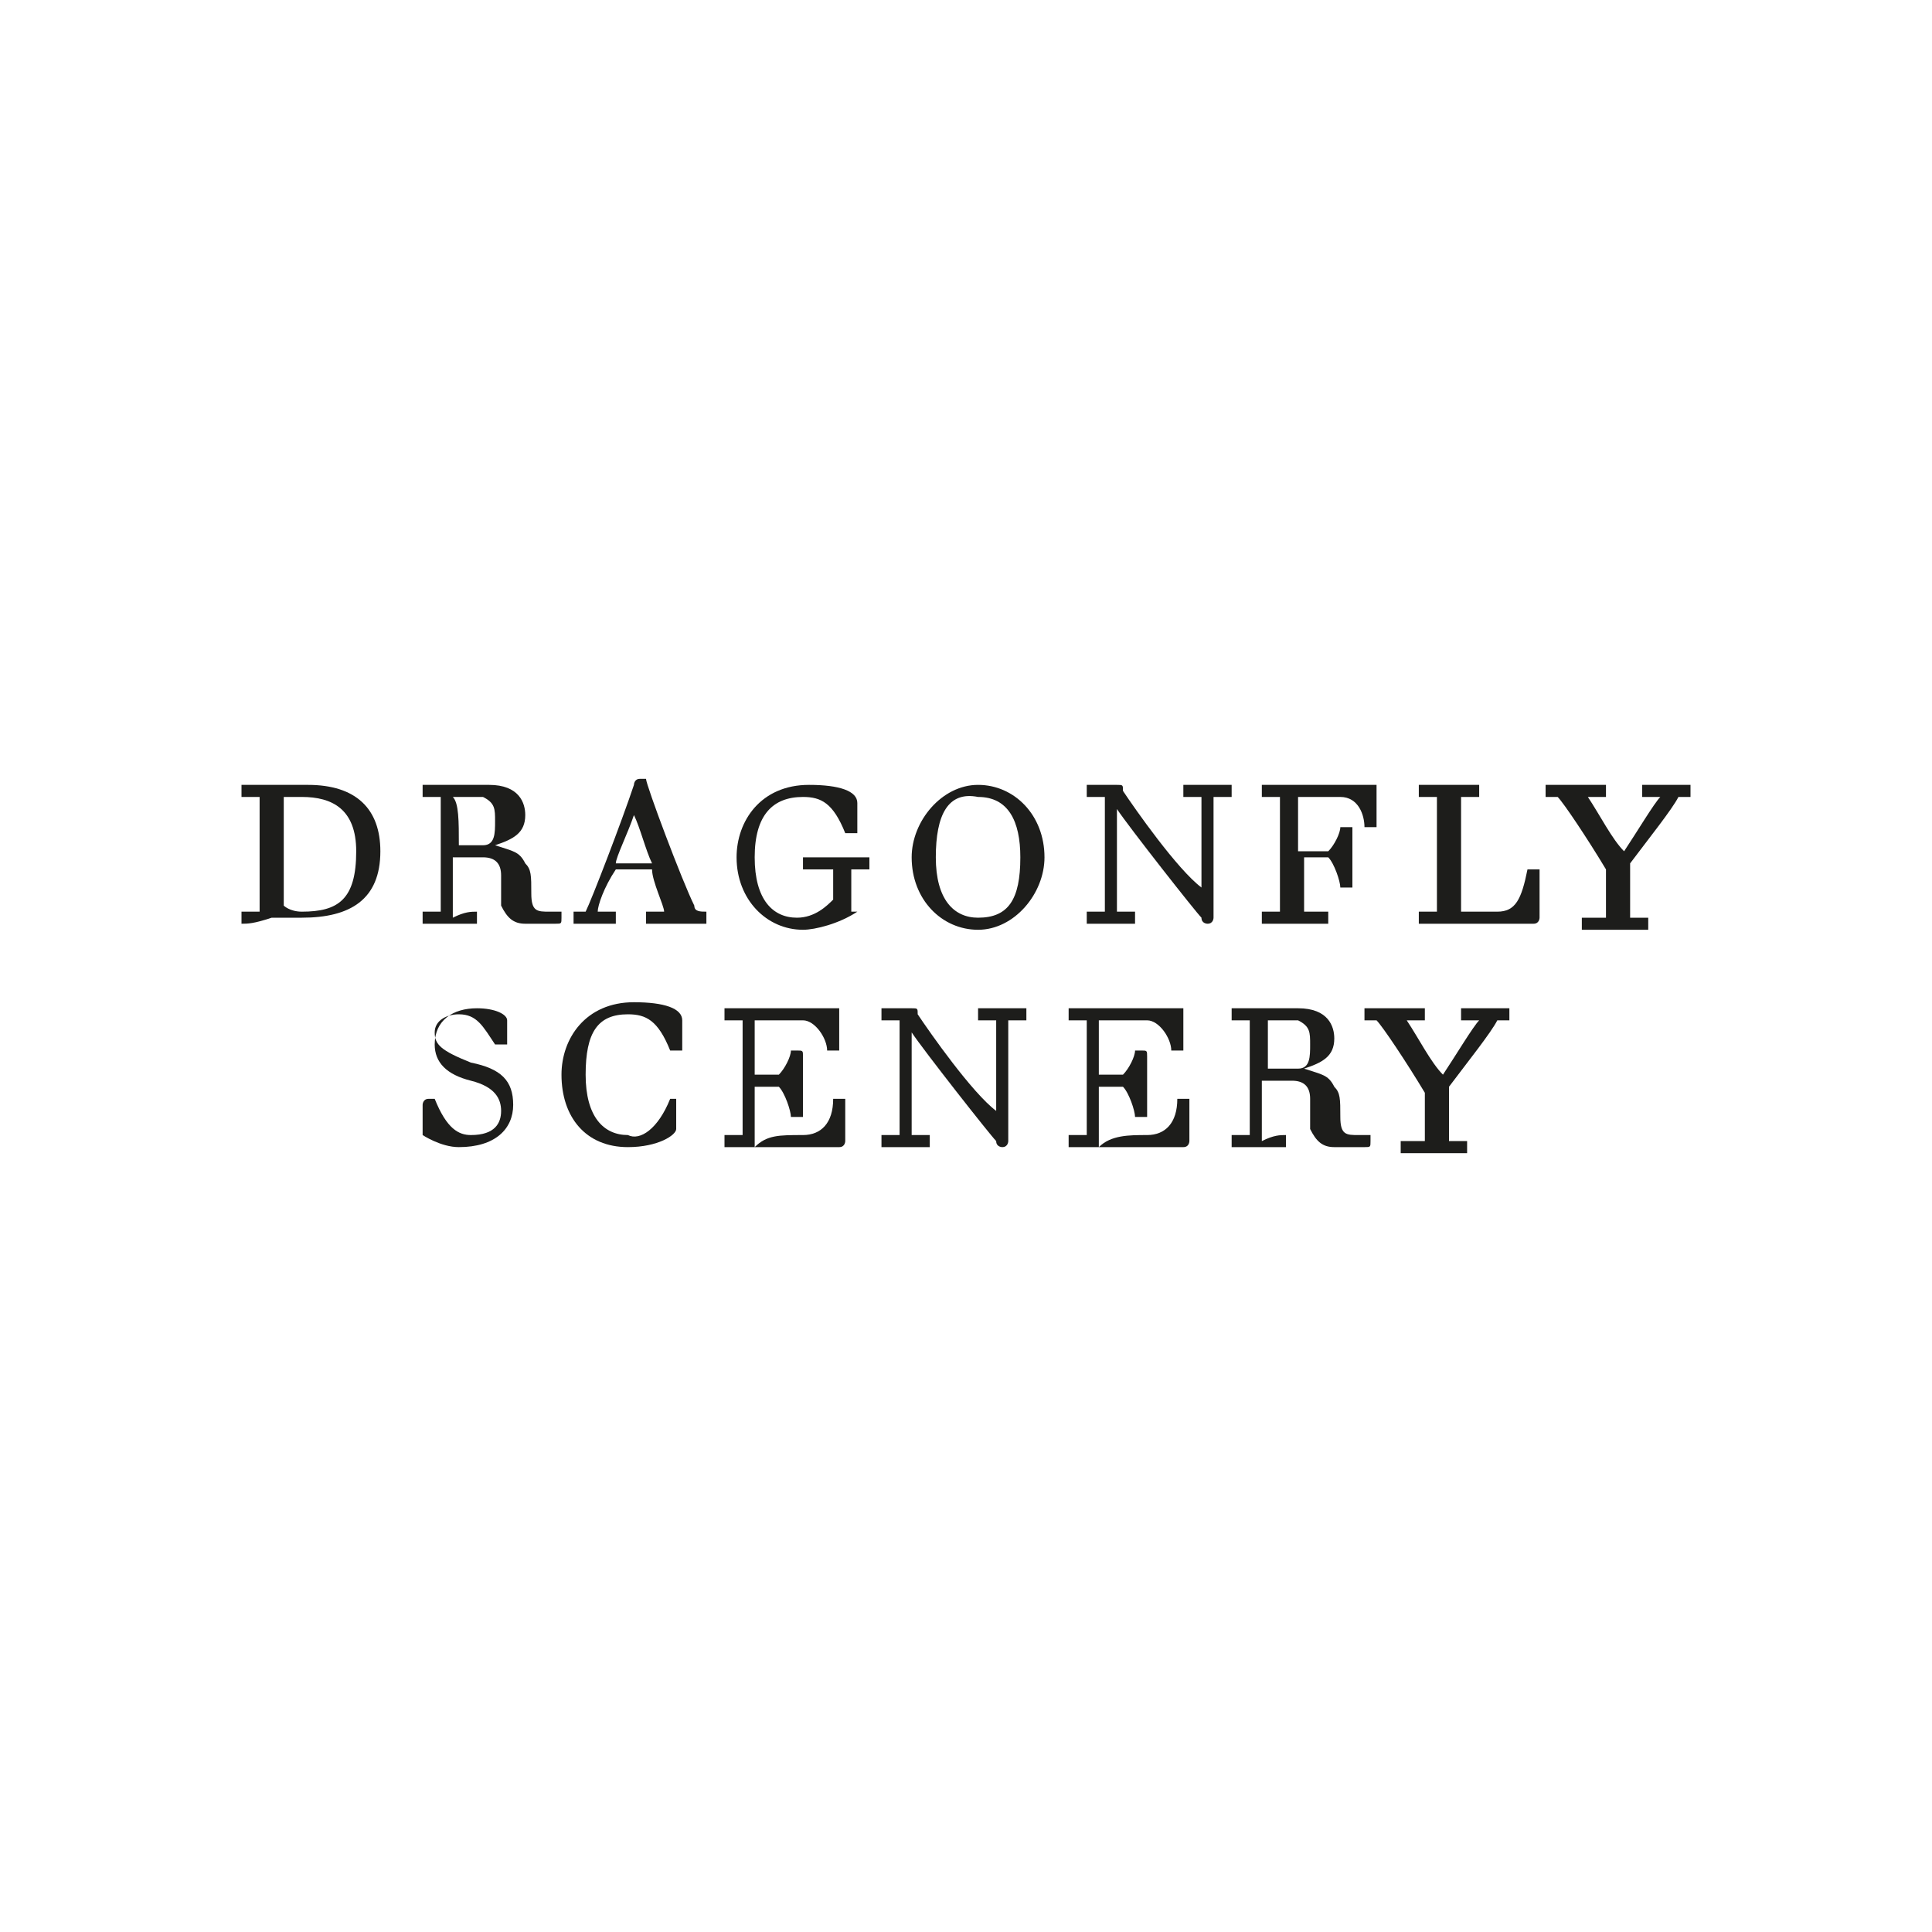
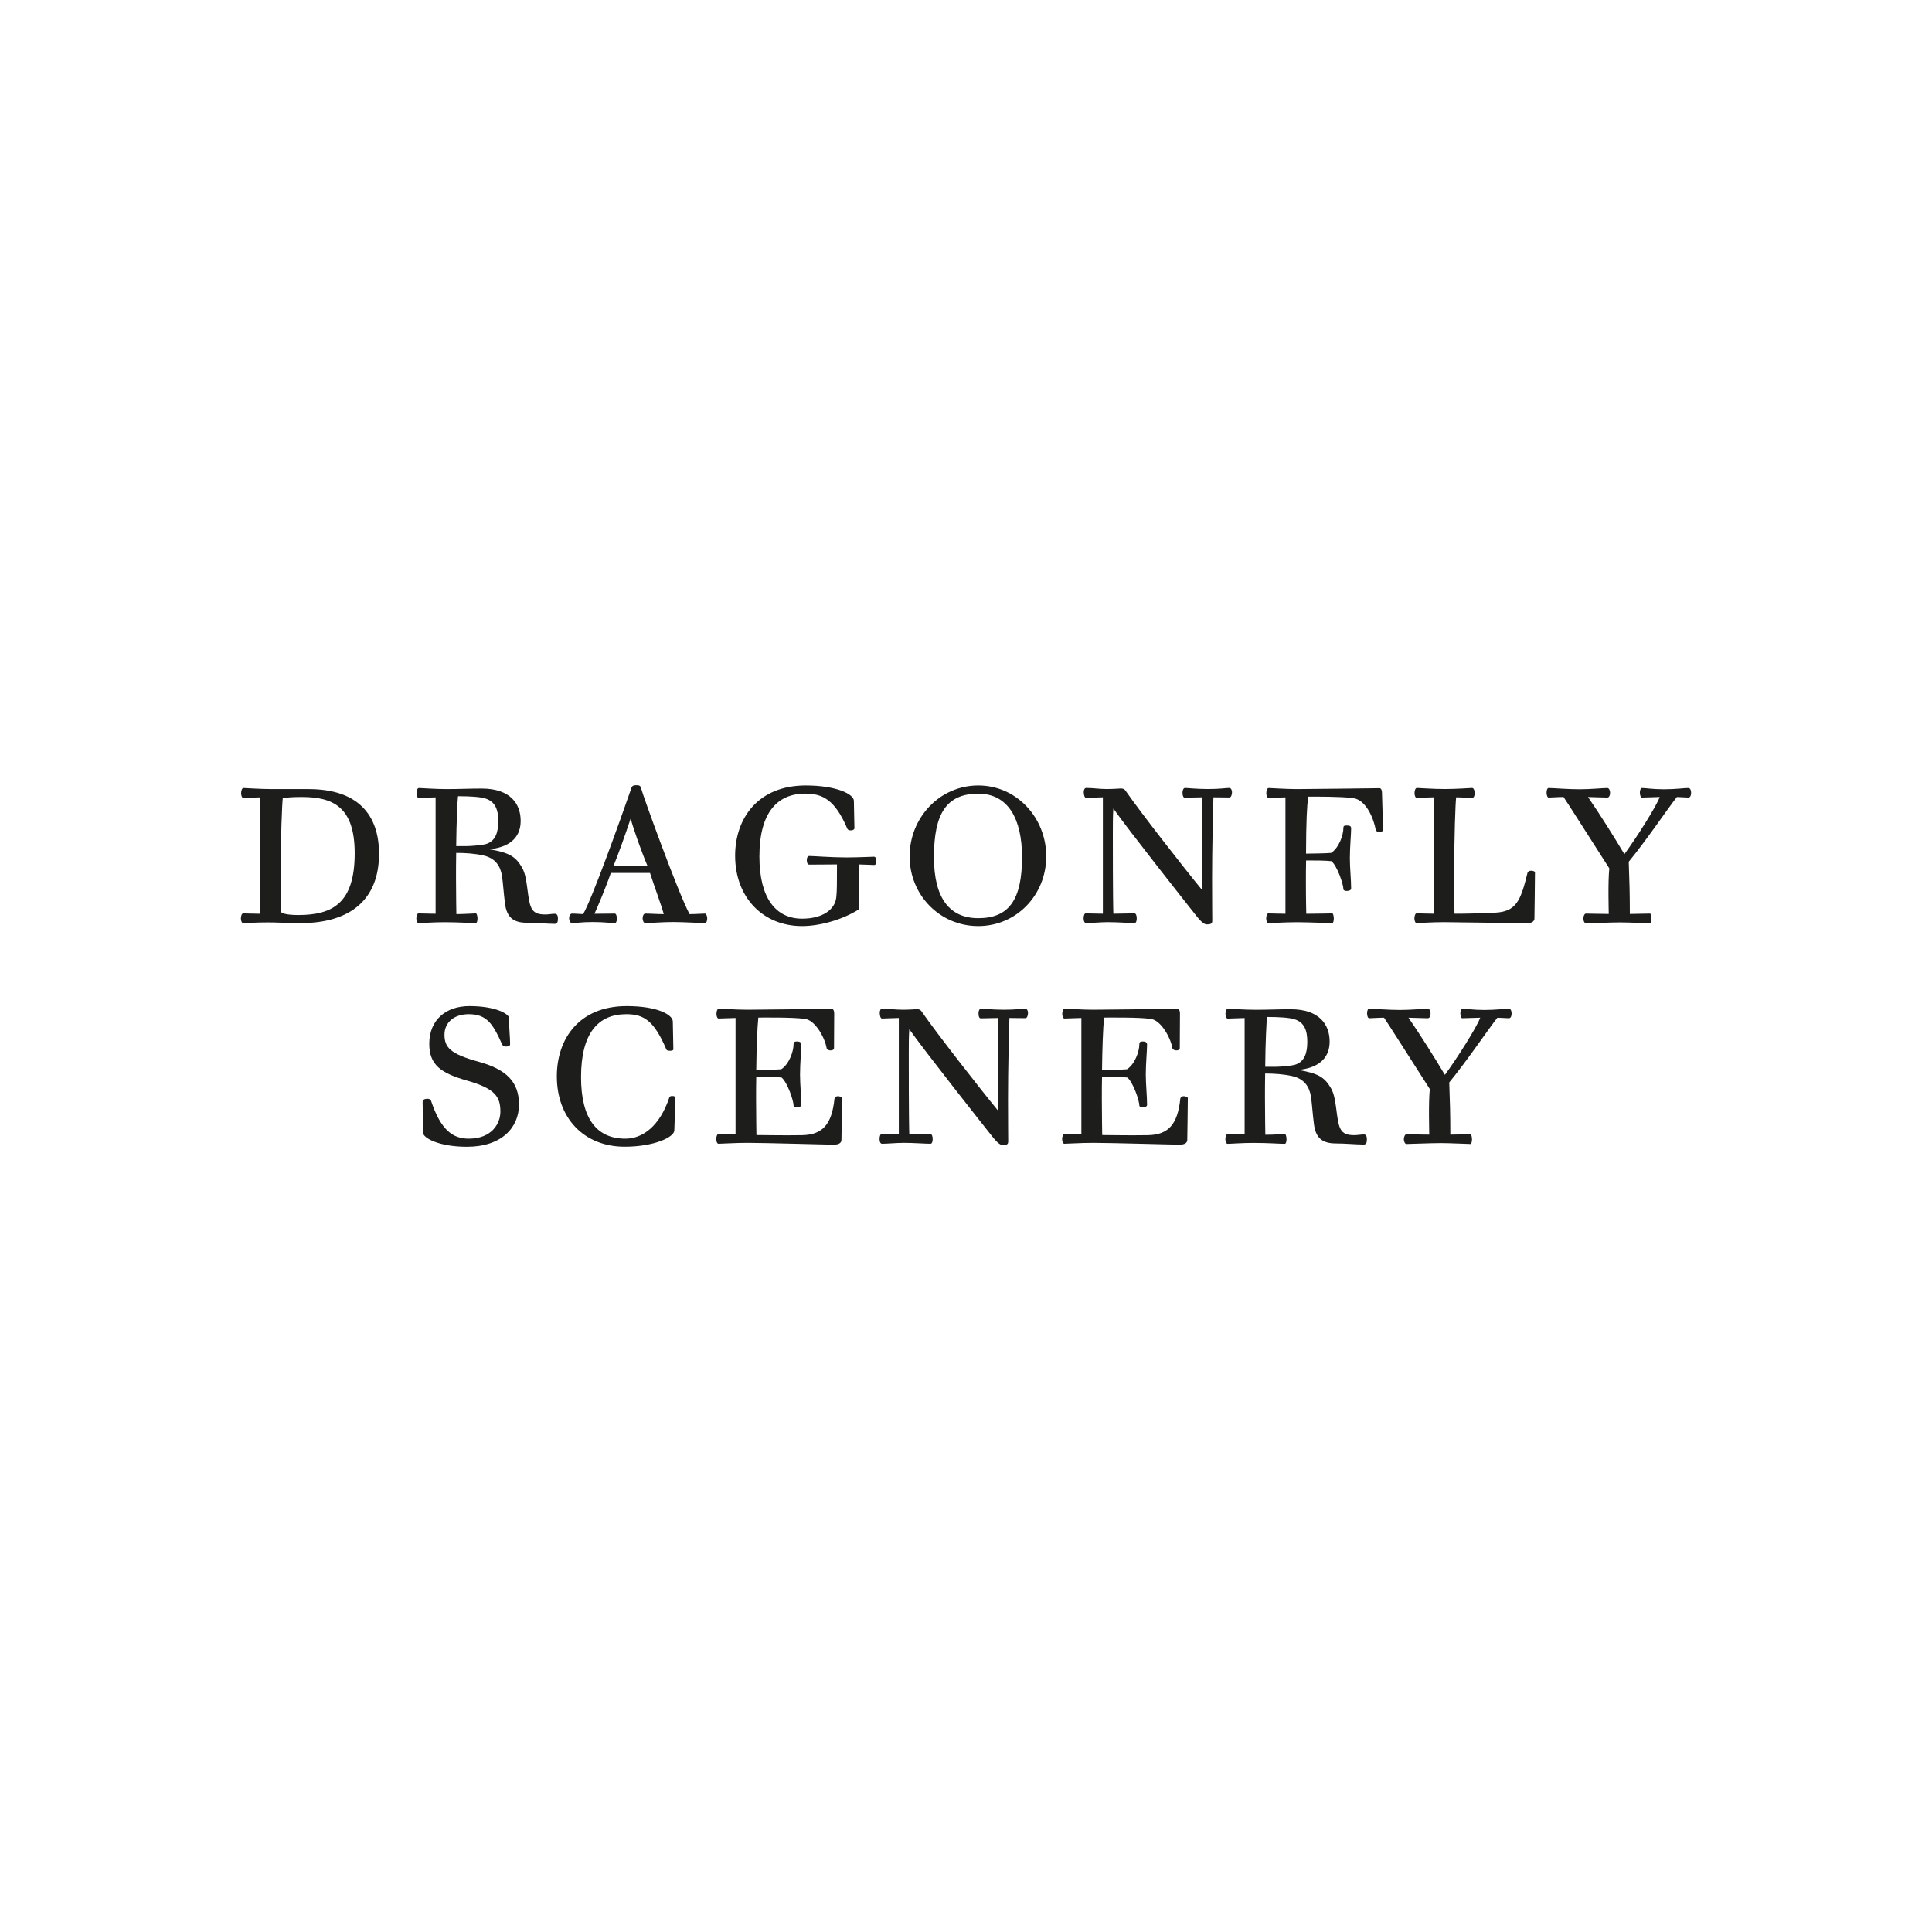
<svg xmlns="http://www.w3.org/2000/svg" version="1.1" id="Layer_1" x="0px" y="0px" viewBox="0 0 32 32" style="enable-background:new 0 0 32 32;" xml:space="preserve">
  <style type="text/css">
	.st0{fill:#1D1D1B;}
</style>
  <g>
    <g>
-       <path class="st0" d="M4,15.3C4,15.3,4,15.2,4,15.3c0-0.1,0-0.2,0-0.2c0.1,0,0.2,0,0.3,0v-1.9c-0.1,0-0.2,0-0.3,0c0,0,0,0,0-0.1    c0,0,0-0.1,0-0.1c0,0,0.3,0,0.5,0h0.6c0.8,0,1.2,0.4,1.2,1.1c0,0.8-0.5,1.1-1.3,1.1c-0.2,0-0.4,0-0.5,0C4.2,15.3,4.1,15.3,4,15.3z     M5,13.2c-0.2,0-0.2,0-0.3,0c0,0.1,0,0.7,0,1.3c0,0.3,0,0.5,0,0.5c0,0,0.1,0.1,0.3,0.1c0.6,0,0.9-0.2,0.9-1    C5.9,13.4,5.5,13.2,5,13.2z" />
-       <path class="st0" d="M7.9,15.1C7.9,15.1,7.9,15.2,7.9,15.1c0,0.1,0,0.2,0,0.2c-0.1,0-0.3,0-0.5,0c-0.2,0-0.4,0-0.4,0    c0,0,0,0,0-0.1c0,0,0-0.1,0-0.1c0.1,0,0.2,0,0.3,0v-1.9c-0.1,0-0.2,0-0.3,0c0,0,0,0,0-0.1c0,0,0-0.1,0-0.1c0,0,0.3,0,0.5,0    c0.2,0,0.4,0,0.6,0c0.5,0,0.6,0.3,0.6,0.5c0,0.3-0.2,0.4-0.5,0.5c0.3,0.1,0.4,0.1,0.5,0.3c0.1,0.1,0.1,0.2,0.1,0.5    c0,0.3,0.1,0.3,0.3,0.3c0.1,0,0.1,0,0.2,0c0,0,0,0,0,0.1c0,0.1,0,0.1-0.1,0.1c-0.1,0-0.3,0-0.5,0c-0.2,0-0.3-0.1-0.4-0.3    c0-0.2,0-0.3,0-0.5c0-0.2-0.1-0.3-0.3-0.3c-0.1,0-0.3,0-0.5,0c0,0.2,0,0.3,0,0.4c0,0.3,0,0.6,0,0.6C7.7,15.1,7.8,15.1,7.9,15.1z     M7.6,14h0.2C7.8,14,8,14,8,14c0.2,0,0.2-0.2,0.2-0.4c0-0.2,0-0.3-0.2-0.4c-0.1,0-0.3,0-0.5,0C7.6,13.3,7.6,13.6,7.6,14z" />
-       <path class="st0" d="M11.7,15.1C11.7,15.1,11.7,15.2,11.7,15.1c0,0.1,0,0.2,0,0.2c-0.1,0-0.3,0-0.5,0c-0.2,0-0.4,0-0.5,0    c0,0,0,0,0-0.1c0,0,0-0.1,0-0.1c0.1,0,0.2,0,0.3,0c0-0.1-0.2-0.5-0.2-0.7h-0.6C10,14.7,9.9,15,9.9,15.1c0,0,0.3,0,0.3,0    c0,0,0,0,0,0.1c0,0,0,0.1,0,0.1c-0.1,0-0.2,0-0.4,0c-0.2,0-0.3,0-0.3,0c0,0,0,0,0-0.1c0,0,0-0.1,0-0.1c0.1,0,0.2,0,0.2,0    c0.1-0.2,0.6-1.5,0.8-2.1c0,0,0-0.1,0.1-0.1c0,0,0.1,0,0.1,0c0,0.1,0.6,1.7,0.8,2.1C11.5,15.1,11.6,15.1,11.7,15.1z M10.2,14.3    h0.6c-0.1-0.2-0.2-0.6-0.3-0.8C10.4,13.8,10.2,14.2,10.2,14.3z" />
-       <path class="st0" d="M14.2,15.1c-0.3,0.2-0.7,0.3-0.9,0.3c-0.6,0-1.1-0.5-1.1-1.2c0-0.6,0.4-1.2,1.2-1.2c0.5,0,0.8,0.1,0.8,0.3    c0,0.1,0,0.4,0,0.5c0,0,0,0-0.1,0c0,0-0.1,0-0.1,0c-0.2-0.5-0.4-0.6-0.7-0.6c-0.5,0-0.8,0.3-0.8,1c0,0.7,0.3,1,0.7,1    c0.3,0,0.5-0.2,0.6-0.3c0-0.1,0-0.2,0-0.5c-0.1,0-0.4,0-0.5,0c0,0,0,0,0-0.1c0,0,0-0.1,0-0.1c0.1,0,0.4,0,0.6,0c0.2,0,0.4,0,0.5,0    c0,0,0,0,0,0.1c0,0.1,0,0.1,0,0.1c0,0-0.2,0-0.3,0V15.1z" />
-       <path class="st0" d="M17.3,14.2c0,0.6-0.5,1.2-1.1,1.2c-0.6,0-1.1-0.5-1.1-1.2c0-0.6,0.5-1.2,1.1-1.2C16.8,13,17.3,13.5,17.3,14.2    z M15.5,14.2c0,0.7,0.3,1,0.7,1c0.5,0,0.7-0.3,0.7-1c0-0.6-0.2-1-0.7-1C15.7,13.1,15.5,13.5,15.5,14.2z" />
-       <path class="st0" d="M20.1,14.5c0,0.4,0,0.6,0,0.7c0,0,0,0.1-0.1,0.1c0,0-0.1,0-0.1-0.1c-0.1-0.1-1.2-1.5-1.4-1.8    c0,0.1,0,0.2,0,0.4c0,1,0,1.3,0,1.3c0.1,0,0.3,0,0.3,0c0,0,0,0,0,0.1c0,0,0,0.1,0,0.1c-0.1,0-0.3,0-0.4,0c-0.1,0-0.3,0-0.4,0    c0,0,0,0,0-0.1c0,0,0-0.1,0-0.1c0.1,0,0.2,0,0.3,0v-1.9c-0.1,0-0.2,0-0.3,0c0,0,0,0,0-0.1c0,0,0-0.1,0-0.1c0.1,0,0.2,0,0.3,0    c0.1,0,0.2,0,0.2,0c0.1,0,0.1,0,0.1,0.1c0.2,0.3,0.9,1.3,1.3,1.6v-1.5c-0.1,0-0.3,0-0.3,0c0,0,0,0,0-0.1c0,0,0-0.1,0-0.1    c0,0,0.2,0,0.4,0c0.2,0,0.3,0,0.4,0c0,0,0,0,0,0.1c0,0,0,0.1,0,0.1c0,0-0.2,0-0.3,0C20.1,13.5,20.1,14,20.1,14.5z" />
-       <path class="st0" d="M22,14.1c0.1-0.1,0.2-0.3,0.2-0.4c0,0,0,0,0.1,0c0.1,0,0.1,0,0.1,0c0,0.1,0,0.3,0,0.5c0,0.2,0,0.4,0,0.5    c0,0,0,0-0.1,0c0,0-0.1,0-0.1,0c0-0.1-0.1-0.4-0.2-0.5c-0.1,0-0.3,0-0.4,0c0,0.1,0,0.2,0,0.4c0,0.3,0,0.5,0,0.5c0.2,0,0.4,0,0.4,0    c0,0,0,0.1,0,0.1c0,0,0,0.1,0,0.1c-0.1,0-0.4,0-0.6,0c-0.2,0-0.4,0-0.5,0c0,0,0,0,0-0.1c0,0,0-0.1,0-0.1c0.1,0,0.2,0,0.3,0v-1.9    c-0.1,0-0.2,0-0.3,0c0,0,0,0,0-0.1c0,0,0-0.1,0-0.1c0,0,0.3,0,0.5,0c0.2,0,1.3,0,1.4,0c0,0,0,0,0,0.1c0,0,0,0.4,0,0.6    c0,0,0,0-0.1,0s-0.1,0-0.1,0c0-0.2-0.1-0.5-0.4-0.5c-0.2,0-0.6,0-0.7,0c0,0.2,0,0.4,0,0.9C21.8,14.1,21.9,14.1,22,14.1z" />
-       <path class="st0" d="M24.8,15.1c0.3,0,0.4-0.2,0.5-0.7c0,0,0,0,0.1,0c0,0,0.1,0,0.1,0c0,0.2,0,0.7,0,0.8c0,0,0,0.1-0.1,0.1    c-0.1,0-1.2,0-1.4,0c-0.2,0-0.4,0-0.5,0c0,0,0,0,0-0.1c0,0,0-0.1,0-0.1c0.1,0,0.2,0,0.3,0v-1.9c-0.1,0-0.2,0-0.3,0c0,0,0,0,0-0.1    c0,0,0-0.1,0-0.1c0,0,0.3,0,0.5,0c0.2,0,0.4,0,0.5,0c0,0,0,0,0,0.1c0,0,0,0.1,0,0.1c0,0-0.2,0-0.3,0c0,0.1,0,0.7,0,1.3    c0,0.3,0,0.5,0,0.6C24.2,15.1,24.4,15.1,24.8,15.1z" />
-       <path class="st0" d="M27.2,13.2C27.2,13.2,27.2,13.2,27.2,13.2c0-0.1,0-0.2,0-0.2c0.1,0,0.2,0,0.4,0c0.2,0,0.3,0,0.4,0    c0,0,0,0,0,0.1c0,0,0,0.1,0,0.1c0,0-0.1,0-0.2,0c-0.1,0.2-0.5,0.7-0.8,1.1c0,0.3,0,0.5,0,0.9c0,0,0.3,0,0.3,0c0,0,0,0.1,0,0.1    c0,0,0,0.1,0,0.1c-0.1,0-0.3,0-0.5,0c-0.2,0-0.5,0-0.6,0c0,0,0,0,0-0.1c0,0,0-0.1,0-0.1c0.1,0,0.2,0,0.4,0c0,0,0-0.5,0-0.8    c-0.3-0.5-0.7-1.1-0.8-1.2c-0.1,0-0.2,0-0.2,0c0,0,0,0,0-0.1c0,0,0-0.1,0-0.1c0.1,0,0.3,0,0.5,0c0.2,0,0.4,0,0.5,0c0,0,0,0,0,0.1    c0,0,0,0.1,0,0.1c-0.1,0-0.3,0-0.3,0c0.2,0.3,0.4,0.7,0.6,0.9c0.2-0.3,0.5-0.8,0.6-0.9C27.4,13.2,27.2,13.2,27.2,13.2z" />
+       <path class="st0" d="M4.027,15.29c-0.024,0-0.037-0.046-0.037-0.079c0-0.03,0.012-0.082,0.037-0.082    c0.064,0,0.183,0.006,0.283,0.006v-1.928c-0.058,0-0.241,0.009-0.28,0.009c-0.021,0-0.036-0.034-0.036-0.079    c0-0.036,0.012-0.085,0.04-0.085c0.04,0,0.277,0.018,0.472,0.018h0.606c0.819,0,1.166,0.429,1.166,1.072    c0,0.752-0.469,1.148-1.3,1.148c-0.231,0-0.381-0.012-0.533-0.012C4.228,15.278,4.088,15.29,4.027,15.29z     M5.001,13.201c-0.152,0-0.21,0.006-0.317,0.015c-0.012,0.094-0.036,0.655-0.036,1.337    c0,0.317,0.006,0.505,0.006,0.545c0,0.036,0.128,0.058,0.286,0.058c0.576,0,0.935-0.204,0.935-1.023    C5.875,13.363,5.513,13.201,5.001,13.201z" />
+       <path class="st0" d="M7.882,15.129c0.018,0,0.027,0.055,0.027,0.085c0,0.034-0.009,0.076-0.027,0.076    c-0.103,0-0.271-0.015-0.521-0.015c-0.192,0-0.368,0.015-0.429,0.015c-0.024,0-0.036-0.046-0.036-0.079    c0-0.03,0.012-0.082,0.036-0.082c0.064,0,0.216,0.006,0.283,0.006v-1.928c-0.058,0-0.241,0.009-0.28,0.009    c-0.021,0-0.036-0.034-0.036-0.079c0-0.036,0.012-0.085,0.04-0.085c0.04,0,0.265,0.018,0.46,0.018    c0.201,0,0.368-0.009,0.579-0.009c0.475,0,0.646,0.253,0.646,0.536c0,0.301-0.219,0.442-0.521,0.469    c0.323,0.055,0.435,0.116,0.542,0.301c0.058,0.101,0.073,0.222,0.103,0.451    c0.034,0.253,0.079,0.329,0.286,0.329c0.052,0,0.107-0.012,0.158-0.012c0.03,0,0.049,0.024,0.049,0.079    c0,0.061-0.012,0.088-0.055,0.088c-0.122,0-0.298-0.018-0.457-0.018c-0.222,0-0.335-0.085-0.365-0.32    c-0.024-0.189-0.03-0.32-0.049-0.454c-0.027-0.168-0.11-0.295-0.308-0.341    C7.858,14.136,7.703,14.127,7.556,14.127c-0.003,0.152-0.003,0.277-0.003,0.408c0,0.317,0.006,0.57,0.006,0.606    C7.678,15.141,7.843,15.129,7.882,15.129z M7.556,14.014h0.18c0.067,0,0.237-0.015,0.301-0.03    c0.174-0.046,0.216-0.204,0.216-0.384c0-0.183-0.046-0.323-0.216-0.375c-0.088-0.027-0.259-0.037-0.451-0.037    C7.578,13.253,7.56,13.606,7.556,14.014z" />
+       <path class="st0" d="M11.68,15.132c0.018,0,0.034,0.046,0.034,0.082c0,0.036-0.015,0.076-0.034,0.076    c-0.073,0-0.341-0.018-0.533-0.018c-0.189,0-0.387,0.018-0.457,0.018c-0.03,0-0.046-0.043-0.046-0.079    c0-0.04,0.015-0.079,0.046-0.079c0.079,0,0.189,0.009,0.304,0.009c-0.037-0.14-0.161-0.472-0.228-0.682h-0.649    c-0.073,0.216-0.225,0.579-0.271,0.676c0.043,0,0.283-0.003,0.338-0.003c0.021,0,0.034,0.046,0.034,0.082    c0,0.036-0.012,0.076-0.034,0.076c-0.073,0-0.171-0.018-0.365-0.018c-0.195,0-0.274,0.018-0.344,0.018    c-0.03,0-0.049-0.043-0.049-0.079c0-0.04,0.018-0.079,0.049-0.079c0.073,0,0.152,0.009,0.183,0.009    c0.137-0.228,0.591-1.486,0.798-2.083c0.015-0.049,0.04-0.052,0.091-0.052c0.046,0,0.061,0.012,0.07,0.046    c0.037,0.14,0.609,1.721,0.804,2.089C11.522,15.141,11.625,15.132,11.68,15.132z M10.16,14.346h0.566    c-0.088-0.204-0.241-0.63-0.28-0.789C10.364,13.804,10.236,14.164,10.16,14.346z" />
+       <path class="st0" d="M14.226,15.062c-0.286,0.18-0.661,0.277-0.941,0.277c-0.646,0-1.109-0.472-1.109-1.166    c0-0.621,0.381-1.163,1.169-1.163c0.509,0,0.798,0.143,0.798,0.256c0,0.076,0.009,0.396,0.009,0.454    c0,0.018-0.027,0.034-0.055,0.034c-0.03,0-0.052-0.006-0.061-0.024c-0.204-0.481-0.408-0.585-0.697-0.585    c-0.463,0-0.761,0.311-0.761,1.042c0,0.688,0.271,1.029,0.707,1.029c0.35,0,0.545-0.158,0.566-0.35    c0.012-0.103,0.012-0.234,0.012-0.548c-0.134,0-0.423,0.003-0.46,0.003c-0.024,0-0.04-0.027-0.04-0.073    c0-0.04,0.012-0.07,0.043-0.07c0.07,0,0.362,0.024,0.612,0.024c0.204,0,0.411-0.012,0.457-0.012    c0.027,0,0.04,0.03,0.04,0.067c0,0.052-0.015,0.07-0.036,0.07c-0.04,0-0.201-0.009-0.253-0.009V15.062z" />
+       <path class="st0" d="M17.329,14.185c0,0.639-0.493,1.154-1.127,1.154c-0.636,0-1.136-0.515-1.136-1.154    c0-0.643,0.499-1.175,1.136-1.175C16.836,13.009,17.329,13.542,17.329,14.185z M15.469,14.197    c0,0.688,0.265,1.011,0.734,1.011c0.505,0,0.725-0.301,0.725-1.011c0-0.63-0.228-1.051-0.725-1.051    C15.673,13.146,15.469,13.481,15.469,14.197z" />
+       <path class="st0" d="M20.076,14.547c0,0.408,0.003,0.612,0.003,0.694c0,0.049-0.006,0.07-0.094,0.07    c-0.03,0-0.079-0.03-0.149-0.116c-0.094-0.116-1.185-1.498-1.395-1.803c-0.009,0.107-0.009,0.25-0.009,0.414    c0,1.042,0.006,1.255,0.009,1.328c0.107,0,0.271-0.006,0.347-0.006c0.03,0,0.04,0.043,0.04,0.085    c0,0.034-0.009,0.076-0.036,0.076c-0.085,0-0.28-0.015-0.439-0.015c-0.134,0-0.262,0.015-0.362,0.015    c-0.03,0-0.043-0.034-0.043-0.079c0-0.043,0.012-0.082,0.036-0.082c0.064,0,0.155,0.006,0.283,0.006v-1.928    c-0.058,0-0.241,0.009-0.28,0.009c-0.021,0-0.037-0.046-0.037-0.094c0-0.034,0.012-0.07,0.04-0.07    c0.116,0,0.216,0.018,0.338,0.018c0.128,0,0.21-0.009,0.234-0.009c0.055,0,0.07,0.018,0.098,0.061    c0.232,0.335,0.95,1.255,1.255,1.626v-1.541c-0.055,0-0.253,0.006-0.292,0.006c-0.018,0-0.037-0.021-0.037-0.085    c0-0.037,0.015-0.076,0.043-0.076c0.04,0,0.186,0.018,0.378,0.018c0.207,0,0.292-0.018,0.353-0.018    c0.03,0,0.046,0.036,0.046,0.07c0,0.049-0.018,0.088-0.043,0.088c-0.036,0-0.213-0.003-0.265-0.003    C20.091,13.509,20.076,14.03,20.076,14.547z" />
+       <path class="st0" d="M22.047,14.127c0.128-0.082,0.204-0.292,0.204-0.414c0-0.03,0.009-0.04,0.055-0.04    c0.055,0,0.073,0.012,0.073,0.049c0,0.091-0.021,0.311-0.021,0.49c0,0.174,0.021,0.356,0.021,0.505    c0,0.03-0.04,0.04-0.073,0.04c-0.03,0-0.055-0.009-0.055-0.03c0-0.079-0.101-0.381-0.198-0.463    c-0.094-0.012-0.271-0.012-0.42-0.012c-0.003,0.116-0.003,0.241-0.003,0.371c0,0.317,0.006,0.475,0.006,0.512    c0.177,0,0.387-0.006,0.432-0.006c0.015,0,0.024,0.055,0.024,0.085c0,0.034-0.009,0.076-0.024,0.076    c-0.061,0-0.42-0.015-0.579-0.015c-0.21,0-0.42,0.015-0.481,0.015c-0.024,0-0.036-0.046-0.036-0.079    c0-0.03,0.012-0.082,0.036-0.082c0.064,0,0.183,0.006,0.283,0.006v-1.928c-0.058,0-0.241,0.009-0.28,0.009    c-0.021,0-0.037-0.034-0.037-0.079c0-0.036,0.012-0.085,0.04-0.085c0.04,0,0.277,0.018,0.472,0.018    c0.201,0,1.34-0.015,1.364-0.015c0.027,0,0.04,0.037,0.04,0.073c0,0.046,0.015,0.429,0.015,0.612    c0,0.03-0.024,0.043-0.052,0.043c-0.027,0-0.064-0.015-0.067-0.04c-0.027-0.155-0.146-0.493-0.375-0.524    c-0.201-0.027-0.633-0.024-0.743-0.024c-0.021,0.158-0.034,0.396-0.036,0.944    C21.779,14.136,21.946,14.136,22.047,14.127z" />
+       <path class="st0" d="M24.763,15.117c0.347-0.018,0.423-0.192,0.536-0.655c0.006-0.027,0.03-0.04,0.058-0.04    c0.049,0,0.067,0.015,0.067,0.03c0,0.155-0.009,0.731-0.009,0.761c0,0.043-0.037,0.079-0.128,0.079    c-0.113,0-1.197-0.018-1.367-0.018c-0.21,0-0.396,0.015-0.457,0.015c-0.024,0-0.036-0.046-0.036-0.079    c0-0.03,0.012-0.082,0.036-0.082c0.064,0,0.183,0.006,0.283,0.006v-1.928c-0.058,0-0.241,0.009-0.28,0.009    c-0.021,0-0.037-0.034-0.037-0.079c0-0.036,0.012-0.085,0.04-0.085c0.04,0,0.265,0.018,0.46,0.018    c0.201,0,0.432-0.018,0.454-0.018c0.027,0,0.043,0.049,0.043,0.085c0,0.046-0.018,0.079-0.036,0.079    c-0.04,0-0.21-0.009-0.271-0.009c-0.012,0.064-0.034,0.664-0.034,1.346c0,0.317,0.006,0.545,0.006,0.582    C24.224,15.135,24.419,15.132,24.763,15.117z" />
+       <path class="st0" d="M27.191,13.21c-0.015,0-0.03-0.043-0.03-0.082c0-0.037,0.015-0.076,0.03-0.076    c0.076,0,0.174,0.021,0.368,0.021c0.195,0,0.332-0.021,0.405-0.021c0.034,0,0.046,0.043,0.046,0.079    c0,0.04-0.012,0.079-0.046,0.079c-0.046,0-0.14-0.009-0.189-0.009c-0.149,0.186-0.509,0.722-0.798,1.072    c0.012,0.326,0.018,0.536,0.018,0.865c0.027,0,0.292-0.006,0.335-0.006c0.015,0,0.024,0.055,0.024,0.085    c0,0.03-0.009,0.076-0.024,0.076c-0.058,0-0.335-0.015-0.493-0.015c-0.158,0-0.512,0.015-0.569,0.015    c-0.027,0-0.043-0.046-0.043-0.079c0-0.03,0.015-0.082,0.043-0.082c0.061,0,0.216,0.006,0.378,0.006    c0-0.03-0.015-0.527,0.009-0.755c-0.304-0.475-0.707-1.109-0.758-1.182c-0.101,0-0.195,0.009-0.247,0.009    c-0.021,0-0.034-0.043-0.034-0.082c0-0.037,0.012-0.076,0.034-0.076c0.07,0,0.317,0.021,0.509,0.021    c0.192,0,0.393-0.021,0.463-0.021c0.03,0,0.046,0.043,0.046,0.079c0,0.04-0.015,0.079-0.046,0.079    c-0.079,0-0.286-0.009-0.32-0.009c0.192,0.277,0.445,0.682,0.603,0.947c0.195-0.265,0.53-0.792,0.585-0.947    C27.455,13.201,27.245,13.21,27.191,13.21z" />
    </g>
    <g>
-       <path class="st0" d="M8.4,16.9c0,0.2,0,0.3,0,0.4c0,0,0,0-0.1,0c0,0-0.1,0-0.1,0c-0.2-0.3-0.3-0.5-0.6-0.5c-0.2,0-0.4,0.1-0.4,0.3    c0,0.2,0.1,0.3,0.6,0.5c0.5,0.1,0.7,0.3,0.7,0.7c0,0.4-0.3,0.7-0.9,0.7C7.3,19,7,18.8,7,18.8c0-0.2,0-0.4,0-0.5c0,0,0-0.1,0.1-0.1    c0,0,0,0,0.1,0c0.2,0.5,0.4,0.6,0.6,0.6c0.4,0,0.5-0.2,0.5-0.4c0-0.2-0.1-0.4-0.5-0.5c-0.4-0.1-0.6-0.3-0.6-0.6    c0-0.4,0.3-0.6,0.7-0.6C8.2,16.7,8.4,16.8,8.4,16.9z" />
-       <path class="st0" d="M11.1,18.2C11.1,18.2,11.1,18.2,11.1,18.2c0.1,0,0.1,0,0.1,0c0,0.1,0,0.5,0,0.5c0,0.1-0.3,0.3-0.8,0.3    c-0.7,0-1.1-0.5-1.1-1.2c0-0.6,0.4-1.2,1.2-1.2c0.5,0,0.8,0.1,0.8,0.3c0,0.1,0,0.4,0,0.5c0,0,0,0-0.1,0c0,0-0.1,0-0.1,0    c-0.2-0.5-0.4-0.6-0.7-0.6c-0.5,0-0.7,0.3-0.7,1c0,0.7,0.3,1,0.7,1C10.6,18.9,10.9,18.7,11.1,18.2z" />
-       <path class="st0" d="M13.3,18.8c0.3,0,0.5-0.2,0.5-0.6c0,0,0,0,0.1,0c0,0,0.1,0,0.1,0c0,0.2,0,0.7,0,0.7c0,0,0,0.1-0.1,0.1    c-0.1,0-1.1,0-1.4,0c-0.2,0-0.4,0-0.5,0c0,0,0,0,0-0.1c0,0,0-0.1,0-0.1c0.1,0,0.2,0,0.3,0v-1.9c-0.1,0-0.2,0-0.3,0c0,0,0,0,0-0.1    c0,0,0-0.1,0-0.1c0,0,0.3,0,0.5,0c0.2,0,1.4,0,1.4,0c0,0,0,0,0,0.1c0,0,0,0.4,0,0.6c0,0,0,0-0.1,0c0,0-0.1,0-0.1,0    c0-0.2-0.2-0.5-0.4-0.5c-0.2,0-0.7,0-0.8,0c0,0.2,0,0.5,0,0.9c0.1,0,0.3,0,0.4,0c0.1-0.1,0.2-0.3,0.2-0.4c0,0,0,0,0.1,0    c0.1,0,0.1,0,0.1,0.1c0,0.1,0,0.3,0,0.5c0,0.2,0,0.4,0,0.5c0,0,0,0-0.1,0c0,0-0.1,0-0.1,0c0-0.1-0.1-0.4-0.2-0.5    c-0.1,0-0.3,0-0.4,0c0,0.1,0,0.2,0,0.4c0,0.3,0,0.5,0,0.6C12.7,18.8,12.9,18.8,13.3,18.8z" />
-       <path class="st0" d="M16.7,18.2c0,0.4,0,0.6,0,0.7c0,0,0,0.1-0.1,0.1c0,0-0.1,0-0.1-0.1c-0.1-0.1-1.2-1.5-1.4-1.8    c0,0.1,0,0.2,0,0.4c0,1,0,1.3,0,1.3c0.1,0,0.3,0,0.3,0c0,0,0,0,0,0.1c0,0,0,0.1,0,0.1c-0.1,0-0.3,0-0.4,0c-0.1,0-0.3,0-0.4,0    c0,0,0,0,0-0.1c0,0,0-0.1,0-0.1c0.1,0,0.2,0,0.3,0v-1.9c-0.1,0-0.2,0-0.3,0c0,0,0,0,0-0.1c0,0,0-0.1,0-0.1c0.1,0,0.2,0,0.3,0    c0.1,0,0.2,0,0.2,0c0.1,0,0.1,0,0.1,0.1c0.2,0.3,0.9,1.3,1.3,1.6v-1.5c-0.1,0-0.3,0-0.3,0c0,0,0,0,0-0.1c0,0,0-0.1,0-0.1    c0,0,0.2,0,0.4,0c0.2,0,0.3,0,0.4,0c0,0,0,0,0,0.1c0,0,0,0.1,0,0.1c0,0-0.2,0-0.3,0C16.7,17.2,16.7,17.7,16.7,18.2z" />
-       <path class="st0" d="M19,18.8c0.3,0,0.5-0.2,0.5-0.6c0,0,0,0,0.1,0c0,0,0.1,0,0.1,0c0,0.2,0,0.7,0,0.7c0,0,0,0.1-0.1,0.1    c-0.1,0-1.1,0-1.4,0c-0.2,0-0.4,0-0.5,0c0,0,0,0,0-0.1c0,0,0-0.1,0-0.1c0.1,0,0.2,0,0.3,0v-1.9c-0.1,0-0.2,0-0.3,0c0,0,0,0,0-0.1    c0,0,0-0.1,0-0.1c0,0,0.3,0,0.5,0c0.2,0,1.4,0,1.4,0c0,0,0,0,0,0.1c0,0,0,0.4,0,0.6c0,0,0,0-0.1,0c0,0-0.1,0-0.1,0    c0-0.2-0.2-0.5-0.4-0.5c-0.2,0-0.7,0-0.8,0c0,0.2,0,0.5,0,0.9c0.1,0,0.3,0,0.4,0c0.1-0.1,0.2-0.3,0.2-0.4c0,0,0,0,0.1,0    c0.1,0,0.1,0,0.1,0.1c0,0.1,0,0.3,0,0.5c0,0.2,0,0.4,0,0.5c0,0,0,0-0.1,0c0,0-0.1,0-0.1,0c0-0.1-0.1-0.4-0.2-0.5    c-0.1,0-0.3,0-0.4,0c0,0.1,0,0.2,0,0.4c0,0.3,0,0.5,0,0.6C18.4,18.8,18.7,18.8,19,18.8z" />
-       <path class="st0" d="M21.3,18.8C21.3,18.8,21.3,18.8,21.3,18.8c0,0.1,0,0.2,0,0.2c-0.1,0-0.3,0-0.5,0c-0.2,0-0.4,0-0.4,0    c0,0,0,0,0-0.1c0,0,0-0.1,0-0.1c0.1,0,0.2,0,0.3,0v-1.9c-0.1,0-0.2,0-0.3,0c0,0,0,0,0-0.1c0,0,0-0.1,0-0.1c0,0,0.3,0,0.5,0    c0.2,0,0.4,0,0.6,0c0.5,0,0.6,0.3,0.6,0.5c0,0.3-0.2,0.4-0.5,0.5c0.3,0.1,0.4,0.1,0.5,0.3c0.1,0.1,0.1,0.2,0.1,0.5    c0,0.3,0.1,0.3,0.3,0.3c0.1,0,0.1,0,0.2,0c0,0,0,0,0,0.1c0,0.1,0,0.1-0.1,0.1c-0.1,0-0.3,0-0.5,0c-0.2,0-0.3-0.1-0.4-0.3    c0-0.2,0-0.3,0-0.5c0-0.2-0.1-0.3-0.3-0.3c-0.1,0-0.3,0-0.5,0c0,0.2,0,0.3,0,0.4c0,0.3,0,0.6,0,0.6C21.1,18.8,21.2,18.8,21.3,18.8    z M21,17.7h0.2c0.1,0,0.2,0,0.3,0c0.2,0,0.2-0.2,0.2-0.4c0-0.2,0-0.3-0.2-0.4c-0.1,0-0.3,0-0.5,0C21,16.9,21,17.3,21,17.7z" />
-       <path class="st0" d="M24.2,16.9C24.2,16.9,24.2,16.8,24.2,16.9c0-0.1,0-0.2,0-0.2c0.1,0,0.2,0,0.4,0c0.2,0,0.3,0,0.4,0    c0,0,0,0,0,0.1c0,0,0,0.1,0,0.1c0,0-0.1,0-0.2,0c-0.1,0.2-0.5,0.7-0.8,1.1c0,0.3,0,0.5,0,0.9c0,0,0.3,0,0.3,0c0,0,0,0.1,0,0.1    c0,0,0,0.1,0,0.1c-0.1,0-0.3,0-0.5,0c-0.2,0-0.5,0-0.6,0c0,0,0,0,0-0.1c0,0,0-0.1,0-0.1c0.1,0,0.2,0,0.4,0c0,0,0-0.5,0-0.8    c-0.3-0.5-0.7-1.1-0.8-1.2c-0.1,0-0.2,0-0.2,0c0,0,0,0,0-0.1c0,0,0-0.1,0-0.1c0.1,0,0.3,0,0.5,0c0.2,0,0.4,0,0.5,0c0,0,0,0,0,0.1    c0,0,0,0.1,0,0.1c-0.1,0-0.3,0-0.3,0c0.2,0.3,0.4,0.7,0.6,0.9c0.2-0.3,0.5-0.8,0.6-0.9C24.5,16.9,24.3,16.9,24.2,16.9z" />
+       <path class="st0" d="M8.431,16.859c0,0.18,0.018,0.32,0.018,0.432c0,0.03-0.018,0.043-0.067,0.043    c-0.024,0-0.055-0.006-0.067-0.04c-0.152-0.338-0.253-0.496-0.551-0.496c-0.25,0-0.402,0.143-0.402,0.338    c0,0.213,0.094,0.32,0.57,0.451c0.463,0.128,0.664,0.338,0.664,0.707c0,0.384-0.289,0.7-0.862,0.7    c-0.466,0-0.728-0.146-0.728-0.235c0-0.237-0.006-0.384-0.006-0.505c0-0.034,0.021-0.055,0.082-0.055    c0.027,0,0.049,0.009,0.058,0.034c0.161,0.484,0.359,0.627,0.624,0.627c0.375,0,0.524-0.244,0.524-0.448    c0-0.247-0.088-0.381-0.545-0.512c-0.442-0.125-0.633-0.262-0.633-0.612c0-0.393,0.274-0.624,0.664-0.624    C8.226,16.664,8.431,16.801,8.431,16.859z" />
+       <path class="st0" d="M11.086,18.177c0.009-0.015,0.018-0.024,0.046-0.024c0.04,0,0.055,0.012,0.055,0.03    c0,0.061-0.018,0.463-0.018,0.539c0,0.113-0.335,0.271-0.822,0.271c-0.673,0-1.124-0.472-1.124-1.166    c0-0.621,0.368-1.163,1.157-1.163c0.509,0,0.764,0.143,0.764,0.256c0,0.076,0.009,0.399,0.009,0.457    c0,0.021-0.021,0.027-0.055,0.027c-0.03,0-0.052-0.003-0.061-0.021c-0.204-0.481-0.375-0.585-0.664-0.585    c-0.463,0-0.749,0.311-0.749,1.042c0,0.688,0.259,1.02,0.734,1.02C10.645,18.86,10.928,18.652,11.086,18.177z" />
+       <path class="st0" d="M13.285,18.802c0.347-0.006,0.493-0.189,0.536-0.6c0.003-0.03,0.03-0.046,0.058-0.046    c0.03,0,0.067,0.018,0.067,0.03c0,0.158-0.009,0.664-0.009,0.694c0,0.046-0.037,0.079-0.128,0.079    c-0.113,0-1.139-0.03-1.428-0.03c-0.21,0-0.42,0.015-0.481,0.015c-0.024,0-0.037-0.046-0.037-0.079    c0-0.03,0.012-0.082,0.037-0.082c0.064,0,0.183,0.006,0.283,0.006v-1.928c-0.058,0-0.241,0.009-0.28,0.009    c-0.021,0-0.036-0.034-0.036-0.079c0-0.036,0.012-0.085,0.04-0.085c0.04,0,0.277,0.018,0.472,0.018    c0.201,0,1.367-0.015,1.395-0.015c0.03,0,0.043,0.036,0.043,0.073c0,0.046-0.003,0.393-0.003,0.576    c0,0.03-0.027,0.04-0.058,0.04c-0.027,0-0.058-0.012-0.064-0.036c-0.034-0.192-0.201-0.475-0.368-0.487    c-0.198-0.027-0.652-0.021-0.764-0.021c-0.018,0.18-0.03,0.518-0.034,0.865c0.146,0,0.314,0,0.414-0.009    c0.128-0.082,0.204-0.292,0.204-0.414c0-0.03,0.009-0.046,0.055-0.046c0.055,0,0.073,0.018,0.073,0.055    c0,0.091-0.021,0.311-0.021,0.49c0,0.174,0.021,0.356,0.021,0.505c0,0.03-0.04,0.04-0.073,0.04    c-0.03,0-0.055-0.009-0.055-0.03c0-0.079-0.101-0.381-0.198-0.463c-0.094-0.012-0.271-0.012-0.42-0.012    c-0.003,0.119-0.003,0.244-0.003,0.374c0,0.317,0.006,0.548,0.006,0.591C12.658,18.799,12.941,18.808,13.285,18.802z    " />
+       <path class="st0" d="M16.696,18.202c0,0.408,0.003,0.612,0.003,0.694c0,0.049-0.006,0.07-0.094,0.07    c-0.03,0-0.079-0.03-0.149-0.116c-0.094-0.116-1.185-1.498-1.395-1.803c-0.009,0.107-0.009,0.25-0.009,0.414    c0,1.042,0.006,1.255,0.009,1.328c0.107,0,0.271-0.006,0.347-0.006c0.03,0,0.04,0.043,0.04,0.085    c0,0.034-0.009,0.076-0.036,0.076c-0.085,0-0.28-0.015-0.439-0.015c-0.134,0-0.262,0.015-0.362,0.015    c-0.03,0-0.043-0.034-0.043-0.079c0-0.043,0.012-0.082,0.036-0.082c0.064,0,0.155,0.006,0.283,0.006v-1.928    c-0.058,0-0.241,0.009-0.28,0.009c-0.021,0-0.036-0.046-0.036-0.094c0-0.034,0.012-0.07,0.04-0.07    c0.116,0,0.216,0.018,0.338,0.018c0.128,0,0.21-0.009,0.234-0.009c0.055,0,0.07,0.018,0.098,0.061    c0.232,0.335,0.95,1.255,1.255,1.626v-1.541c-0.055,0-0.253,0.006-0.292,0.006c-0.018,0-0.037-0.021-0.037-0.085    c0-0.037,0.015-0.076,0.043-0.076c0.04,0,0.186,0.018,0.378,0.018c0.207,0,0.292-0.018,0.353-0.018    c0.03,0,0.046,0.036,0.046,0.07c0,0.049-0.018,0.088-0.043,0.088c-0.036,0-0.213-0.003-0.265-0.003    C16.711,17.163,16.696,17.684,16.696,18.202z" />
+       <path class="st0" d="M19.013,18.802c0.347-0.006,0.493-0.189,0.536-0.6c0.003-0.03,0.03-0.046,0.058-0.046    c0.03,0,0.067,0.018,0.067,0.03c0,0.158-0.009,0.664-0.009,0.694c0,0.046-0.036,0.079-0.128,0.079    c-0.113,0-1.139-0.03-1.428-0.03c-0.21,0-0.42,0.015-0.481,0.015c-0.024,0-0.036-0.046-0.036-0.079    c0-0.03,0.012-0.082,0.036-0.082c0.064,0,0.183,0.006,0.283,0.006v-1.928c-0.058,0-0.241,0.009-0.28,0.009    c-0.021,0-0.037-0.034-0.037-0.079c0-0.036,0.012-0.085,0.04-0.085c0.04,0,0.277,0.018,0.472,0.018    c0.201,0,1.367-0.015,1.395-0.015c0.03,0,0.043,0.036,0.043,0.073c0,0.046-0.003,0.393-0.003,0.576    c0,0.03-0.027,0.04-0.058,0.04c-0.027,0-0.058-0.012-0.064-0.036c-0.034-0.192-0.201-0.475-0.368-0.487    c-0.198-0.027-0.652-0.021-0.764-0.021c-0.018,0.18-0.03,0.518-0.034,0.865c0.146,0,0.314,0,0.414-0.009    c0.128-0.082,0.204-0.292,0.204-0.414c0-0.03,0.009-0.046,0.055-0.046c0.055,0,0.073,0.018,0.073,0.055    c0,0.091-0.021,0.311-0.021,0.49c0,0.174,0.021,0.356,0.021,0.505c0,0.03-0.04,0.04-0.073,0.04    c-0.03,0-0.055-0.009-0.055-0.03c0-0.079-0.101-0.381-0.198-0.463c-0.094-0.012-0.271-0.012-0.42-0.012    c-0.003,0.119-0.003,0.244-0.003,0.374c0,0.317,0.006,0.548,0.006,0.591C18.386,18.799,18.669,18.808,19.013,18.802z" />
+       <path class="st0" d="M21.282,18.784c0.018,0,0.027,0.055,0.027,0.085c0,0.034-0.009,0.076-0.027,0.076    c-0.103,0-0.271-0.015-0.521-0.015c-0.192,0-0.368,0.015-0.429,0.015c-0.024,0-0.036-0.046-0.036-0.079    c0-0.03,0.012-0.082,0.036-0.082c0.064,0,0.216,0.006,0.283,0.006v-1.928c-0.058,0-0.241,0.009-0.28,0.009    c-0.021,0-0.037-0.034-0.037-0.079c0-0.036,0.012-0.085,0.04-0.085c0.04,0,0.265,0.018,0.46,0.018    c0.201,0,0.368-0.009,0.579-0.009c0.475,0,0.646,0.253,0.646,0.536c0,0.301-0.219,0.442-0.521,0.469    c0.323,0.055,0.435,0.116,0.542,0.301c0.058,0.101,0.073,0.222,0.103,0.451    c0.034,0.253,0.079,0.329,0.286,0.329c0.052,0,0.107-0.012,0.158-0.012c0.03,0,0.049,0.024,0.049,0.079    c0,0.061-0.012,0.088-0.055,0.088c-0.122,0-0.298-0.018-0.457-0.018c-0.222,0-0.335-0.085-0.365-0.32    c-0.024-0.189-0.03-0.32-0.049-0.454c-0.027-0.167-0.11-0.295-0.308-0.341    c-0.149-0.034-0.304-0.043-0.451-0.043c-0.003,0.152-0.003,0.277-0.003,0.408c0,0.317,0.006,0.569,0.006,0.606    C21.078,18.796,21.243,18.784,21.282,18.784z M20.956,17.669h0.18c0.067,0,0.237-0.015,0.301-0.03    c0.174-0.046,0.216-0.204,0.216-0.384c0-0.183-0.046-0.323-0.216-0.374c-0.088-0.027-0.259-0.037-0.451-0.037    C20.978,16.907,20.959,17.261,20.956,17.669z" />
+       <path class="st0" d="M24.218,16.865c-0.015,0-0.03-0.043-0.03-0.082c0-0.037,0.015-0.076,0.03-0.076    c0.076,0,0.174,0.021,0.368,0.021c0.195,0,0.332-0.021,0.405-0.021c0.034,0,0.046,0.043,0.046,0.079    c0,0.04-0.012,0.079-0.046,0.079c-0.046,0-0.14-0.009-0.189-0.009c-0.149,0.186-0.509,0.722-0.798,1.072    c0.012,0.326,0.018,0.536,0.018,0.865c0.027,0,0.292-0.006,0.335-0.006c0.015,0,0.024,0.055,0.024,0.085    s-0.009,0.076-0.024,0.076c-0.058,0-0.335-0.015-0.493-0.015c-0.158,0-0.512,0.015-0.569,0.015    c-0.027,0-0.043-0.046-0.043-0.079c0-0.03,0.015-0.082,0.043-0.082c0.061,0,0.216,0.006,0.378,0.006    c0-0.03-0.015-0.527,0.009-0.755c-0.304-0.475-0.707-1.109-0.758-1.182c-0.101,0-0.195,0.009-0.247,0.009    c-0.021,0-0.034-0.043-0.034-0.082c0-0.037,0.012-0.076,0.034-0.076c0.07,0,0.317,0.021,0.509,0.021    c0.192,0,0.393-0.021,0.463-0.021c0.03,0,0.046,0.043,0.046,0.079c0,0.04-0.015,0.079-0.046,0.079    c-0.079,0-0.286-0.009-0.32-0.009c0.192,0.277,0.445,0.682,0.603,0.947c0.195-0.265,0.53-0.792,0.585-0.947    C24.483,16.856,24.273,16.865,24.218,16.865z" />
    </g>
  </g>
</svg>
